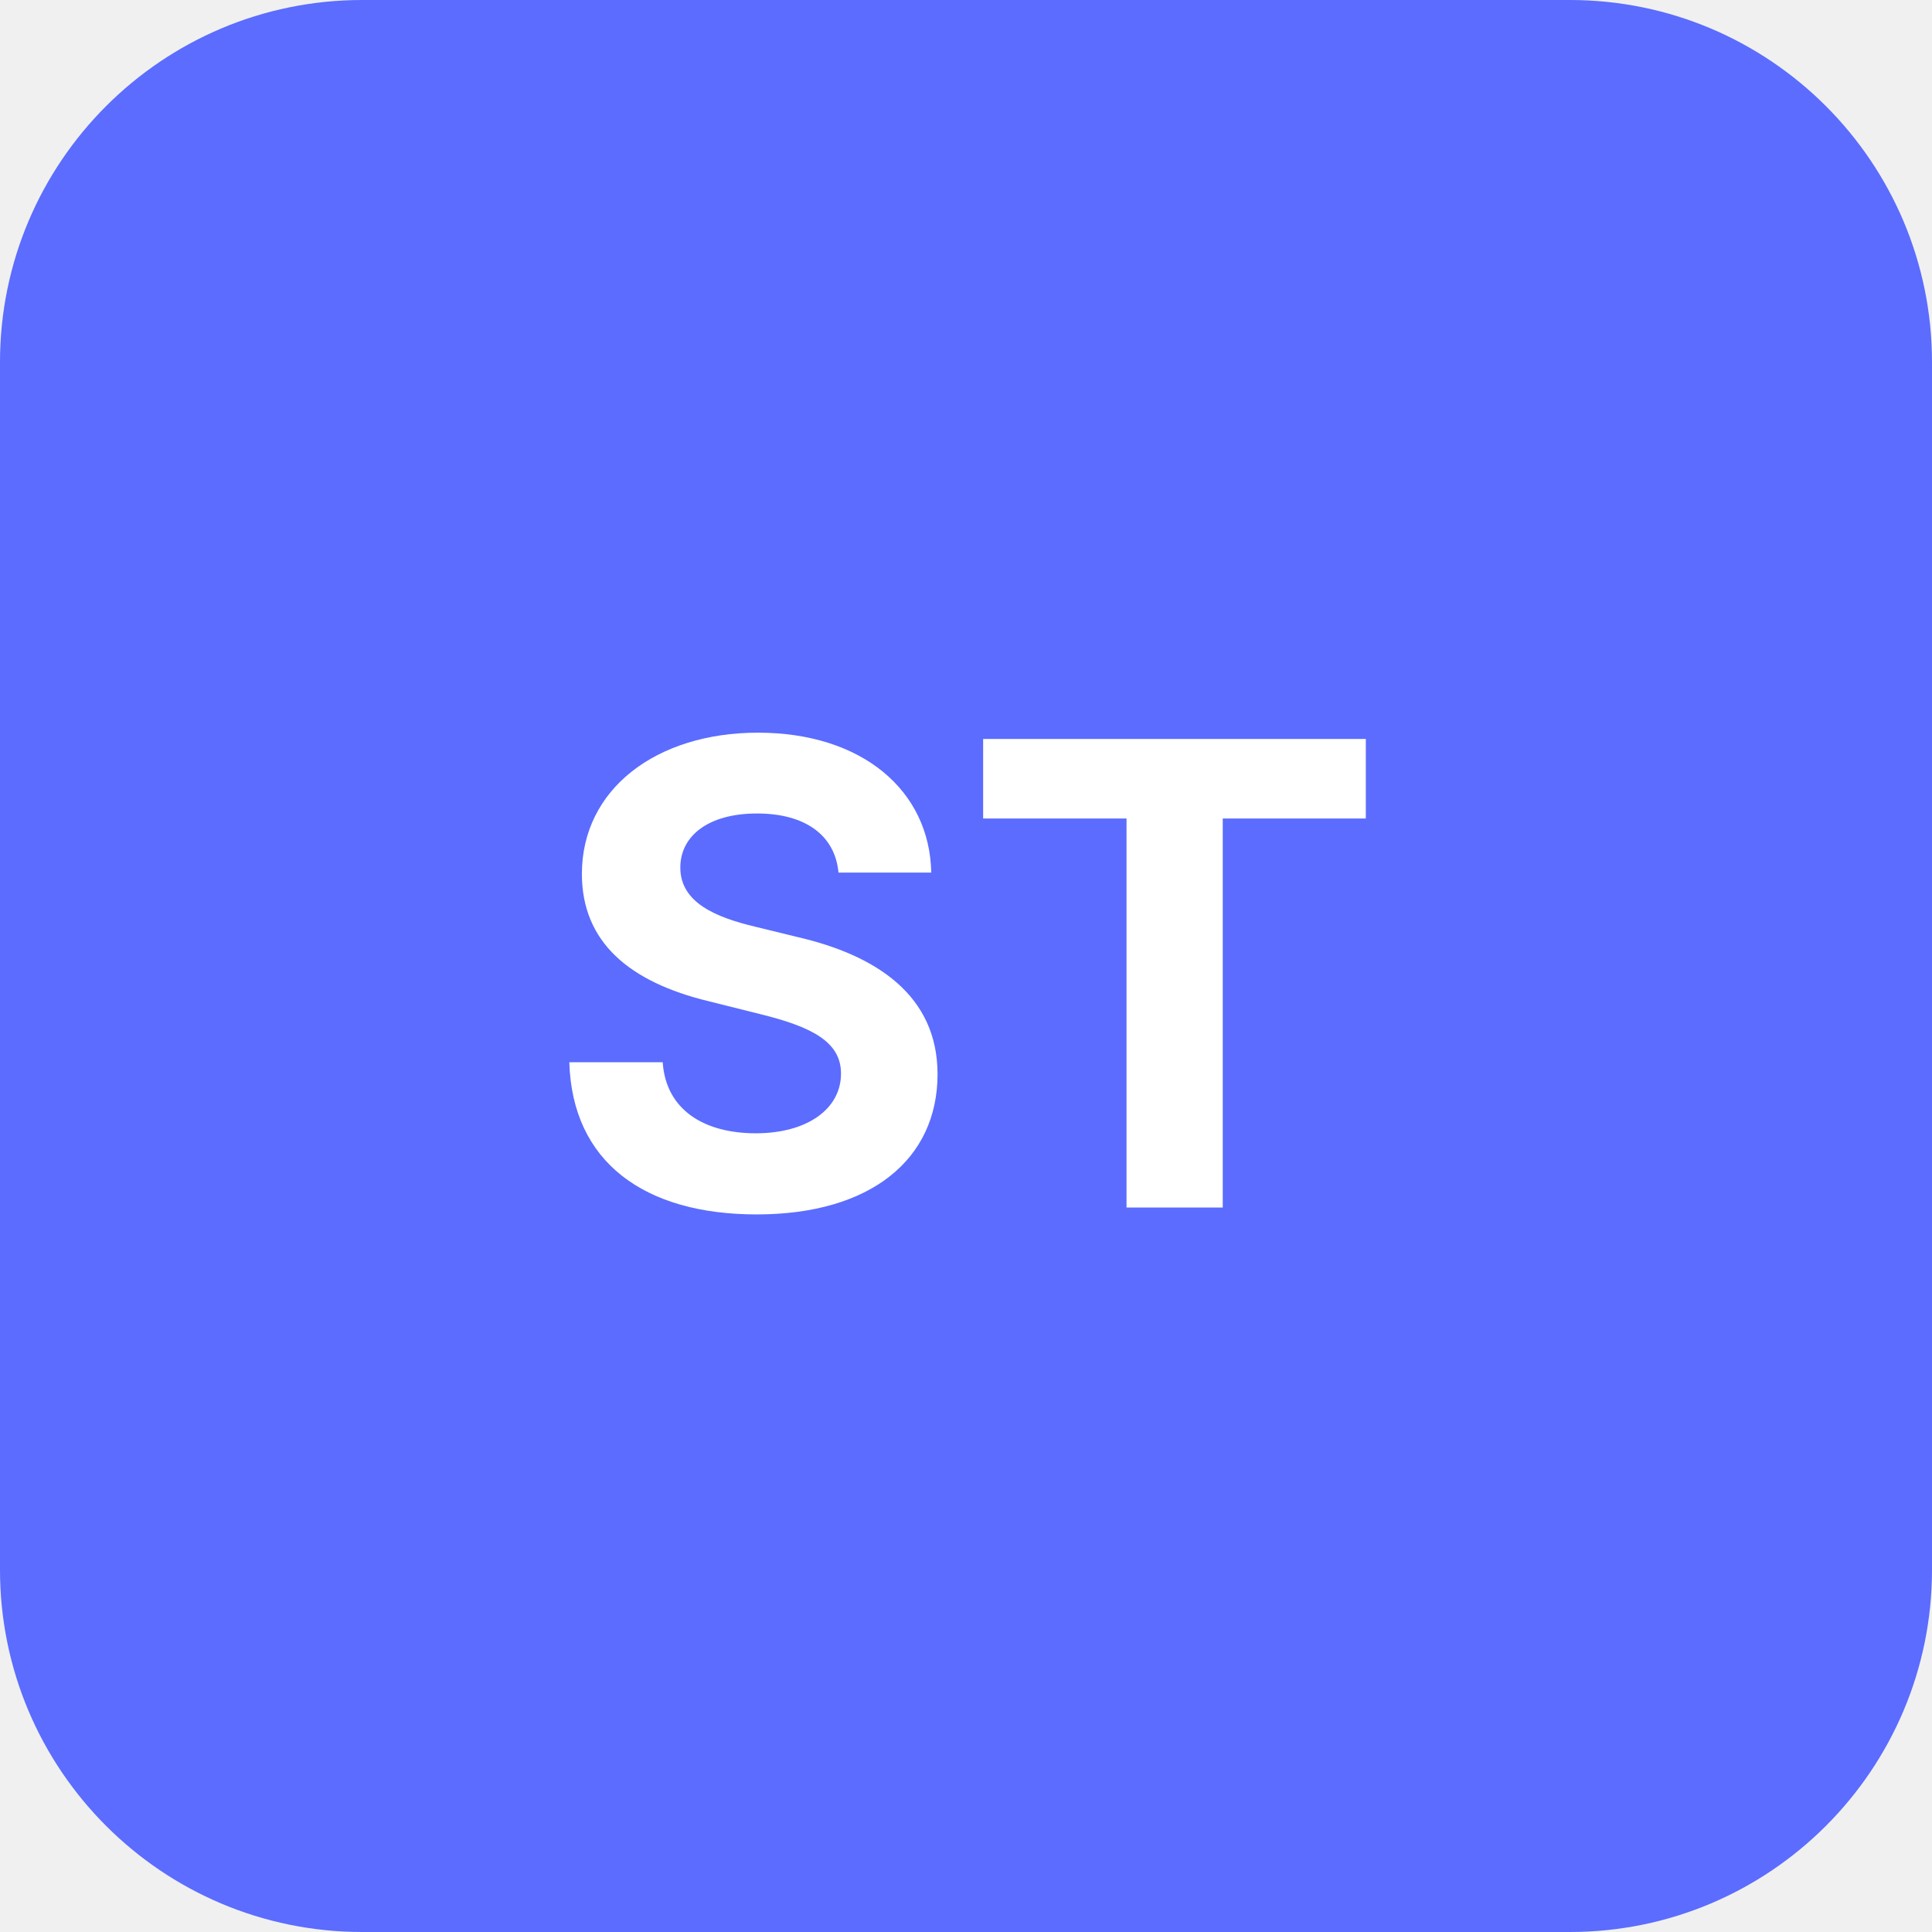
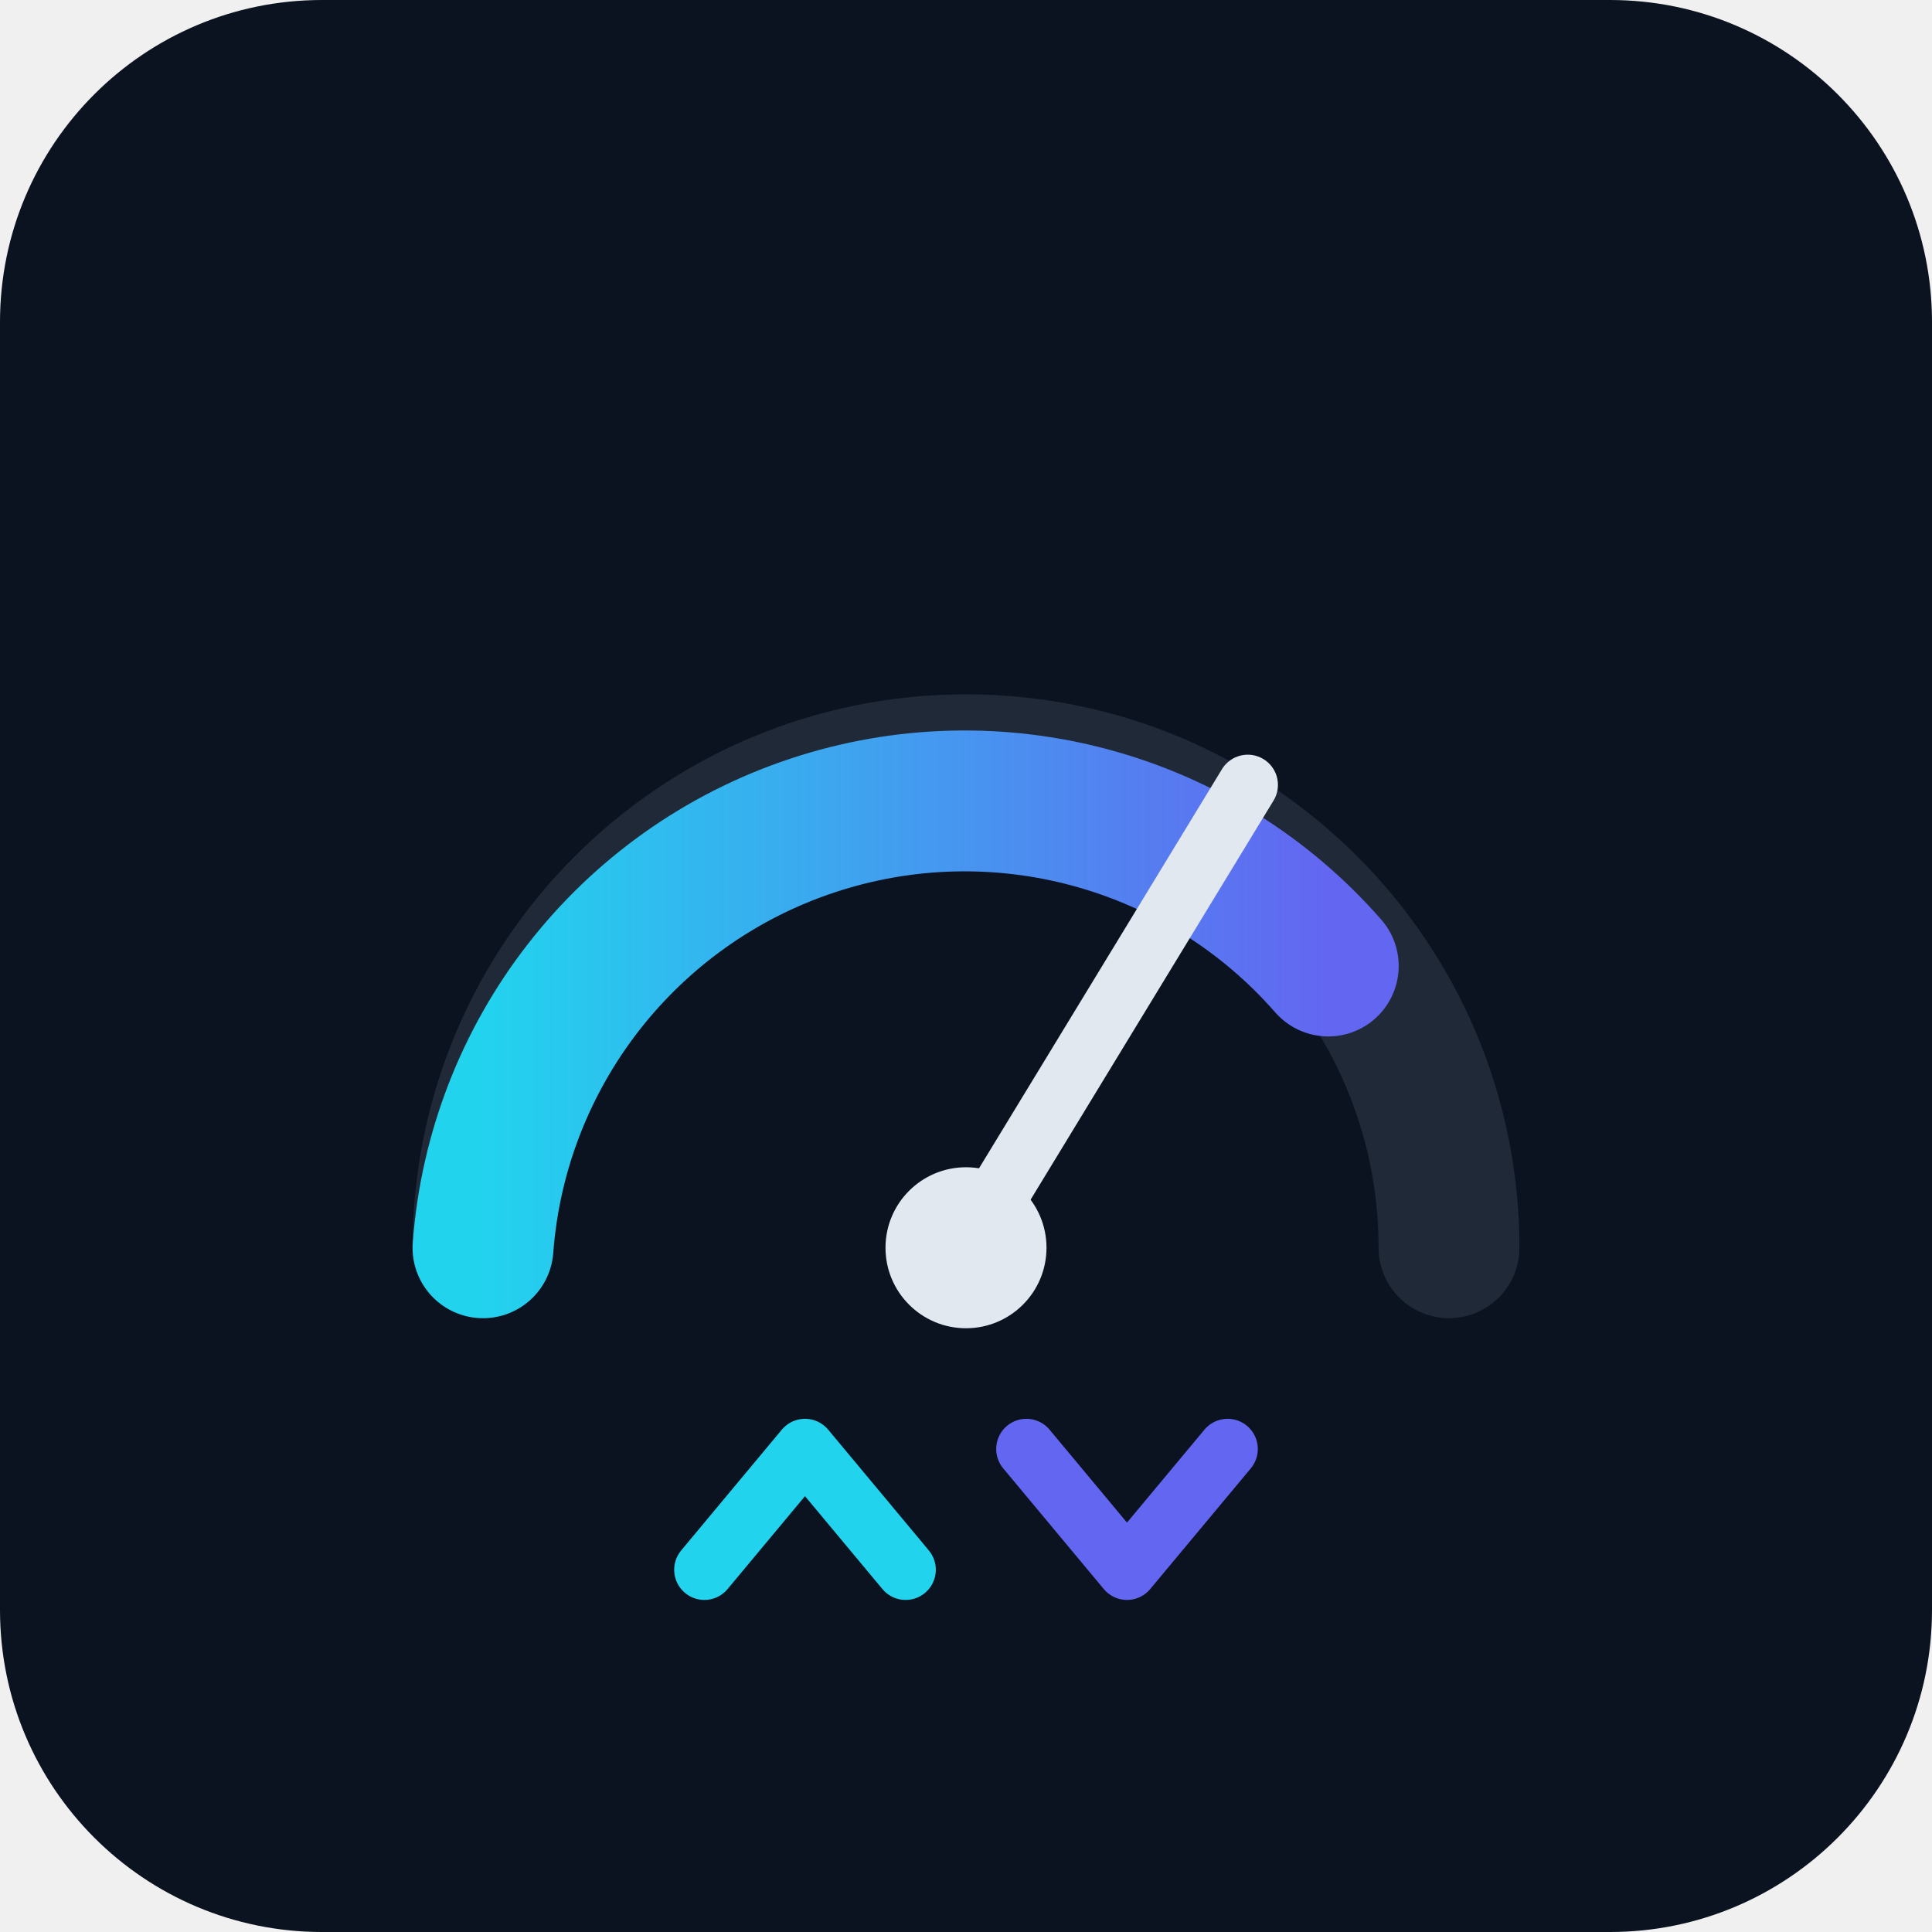
- <svg xmlns="http://www.w3.org/2000/svg" viewBox="0 0 192 192">
-   <rect width="192" height="192" rx="36" fill="#5b6cff" />
-   <text x="96" y="120" font-family="-apple-system, system-ui, sans-serif" font-size="64" font-weight="700" text-anchor="middle" fill="#fff">ST</text>
+ <svg xmlns="http://www.w3.org/2000/svg" viewBox="0 0 192 192" width="192" height="192">
+   <rect width="192" height="192" rx="32" ry="32" fill="#0b1220" />
+   <defs>
+     <linearGradient id="g" x1="0%" y1="0%" x2="100%" y2="0%">
+       <stop offset="0%" stop-color="#22d3ee" />
+       <stop offset="100%" stop-color="#6366f1" />
+     </linearGradient>
+   </defs>
+   <path d="M 48 124 A 48 48 0 0 1 144 124" fill="none" stroke="#1f2937" stroke-width="14" stroke-linecap="round" />
+   <path d="M 48 124 A 48 48 0 0 1 132 96" fill="none" stroke="url(#g)" stroke-width="14" stroke-linecap="round" />
+   <line x1="96" y1="124" x2="124" y2="78" stroke="#e2e8f0" stroke-width="6" stroke-linecap="round" />
+   <circle cx="96" cy="124" r="8" fill="#e2e8f0" />
+   <path d="M 70 156 L 80 144 L 90 156" fill="none" stroke="#22d3ee" stroke-width="6" stroke-linecap="round" stroke-linejoin="round" />
+   <path d="M 102 144 L 112 156 L 122 144" fill="none" stroke="#6366f1" stroke-width="6" stroke-linecap="round" stroke-linejoin="round" />
</svg>
